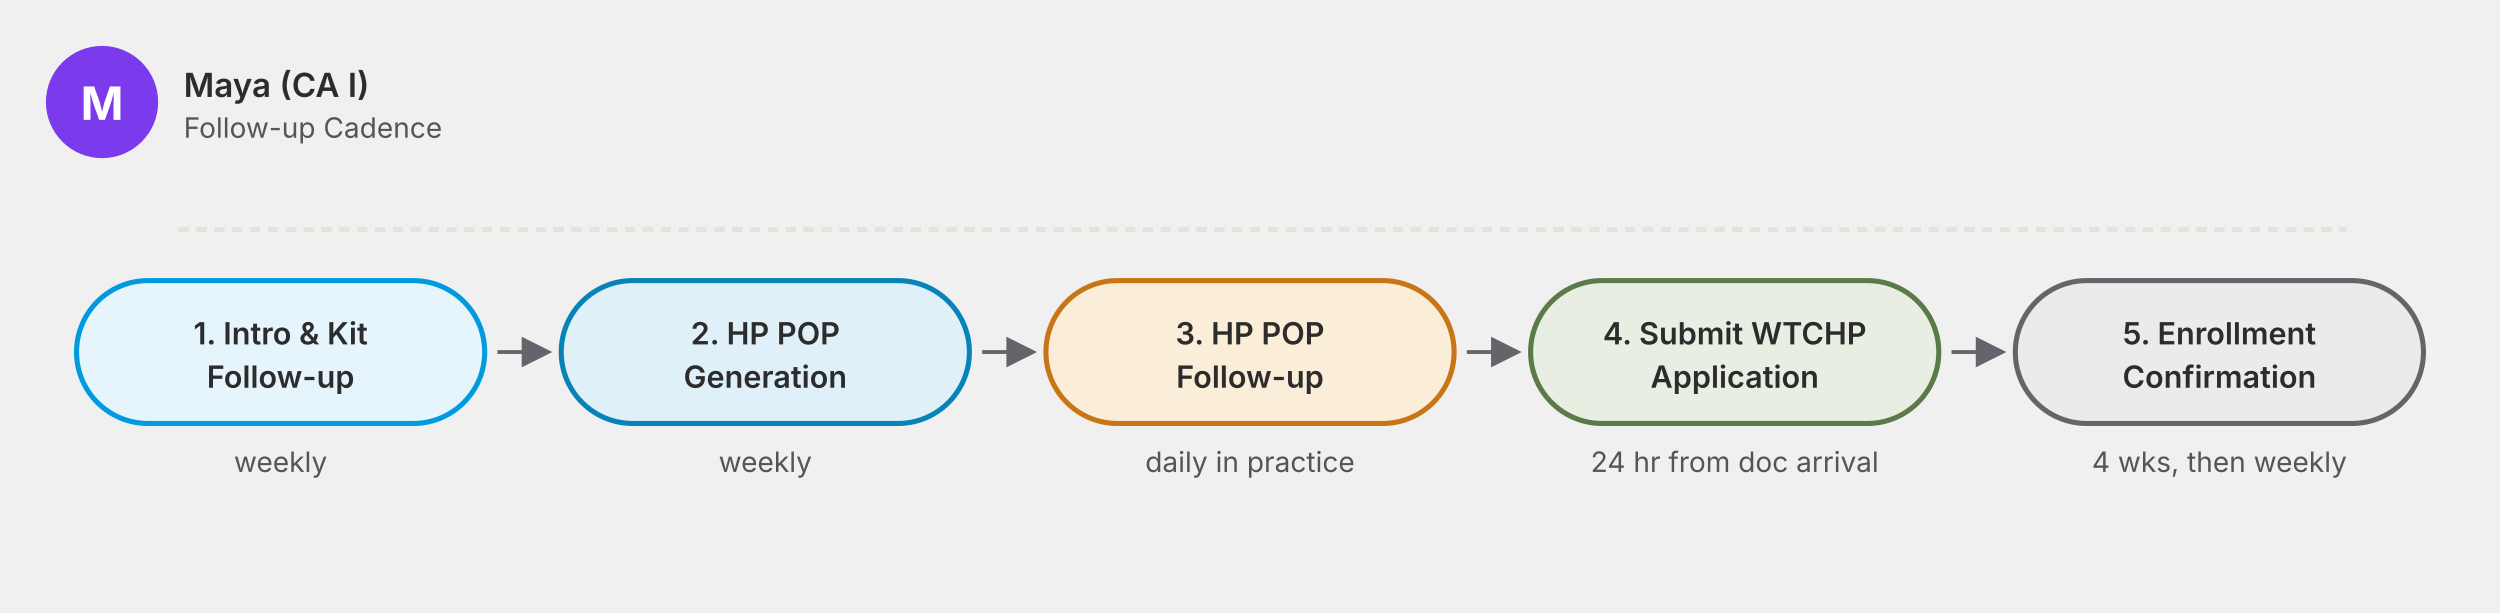
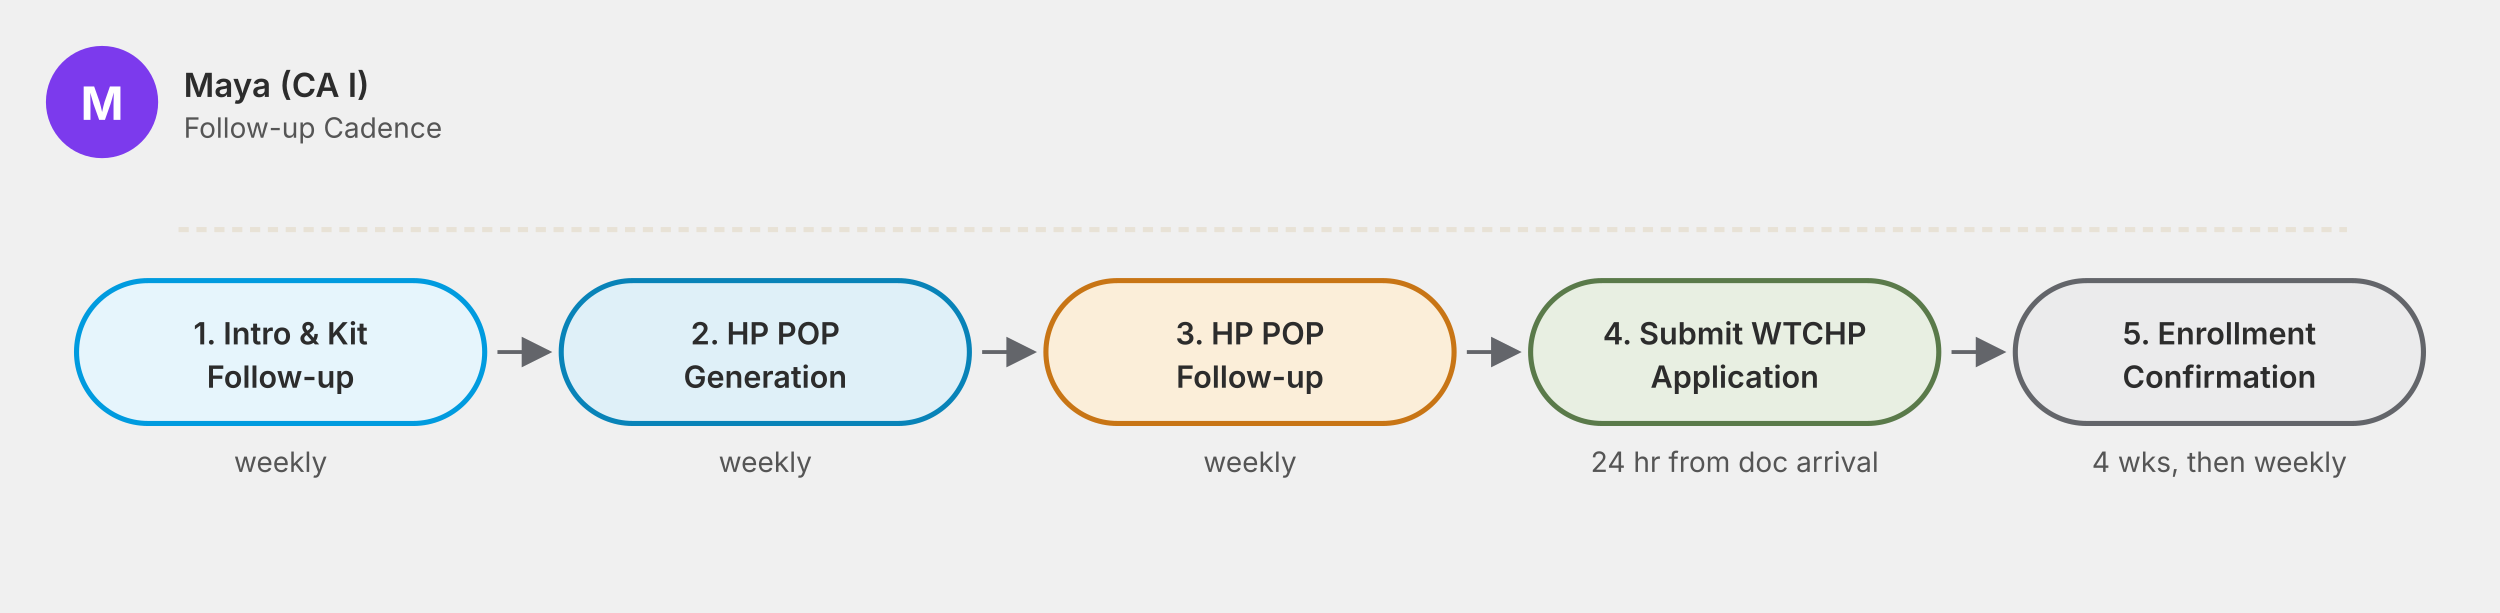
<svg xmlns="http://www.w3.org/2000/svg" viewBox="0 0 980 240" role="img" aria-label="Five touchpoints follow-up cadence diagram">
  <defs>
    <style>.t{font-family:system-ui,-apple-system,sans-serif;font-weight:600;fill:#2c2c2c}.s{font-family:system-ui,-apple-system,sans-serif;font-weight:400;fill:#555}.l{font-family:system-ui,-apple-system,sans-serif;font-weight:700;fill:#ffffff}</style>
    <marker id="arr" markerWidth="8" markerHeight="8" refX="7" refY="4" orient="auto">
      <polygon points="0 0, 8 4, 0 8" fill="#63656a" />
    </marker>
  </defs>
  <circle cx="40" cy="40" r="22" fill="#7c3aed" />
  <text x="40" y="47" text-anchor="middle" class="l" font-size="18">M</text>
  <text x="72" y="38" class="t" font-size="13">Maya (CA I)</text>
  <text x="72" y="54" class="s" font-size="11">Follow-up Cadence</text>
  <path d="M 70 90 L 920 90" stroke="#e8e2d6" stroke-width="2" stroke-dasharray="4,3" />
  <g>
    <rect x="30" y="110" width="160" height="56" rx="28" fill="#e6f5fc" stroke="#009bdf" stroke-width="2" />
    <text x="110" y="135" text-anchor="middle" class="t" font-size="12">1. Intro &amp; Kit</text>
    <text x="110" y="152" text-anchor="middle" class="t" font-size="12">Follow-up</text>
    <text x="110" y="185" text-anchor="middle" class="s" font-size="11">weekly</text>
  </g>
  <path d="M 195 138 L 215 138" stroke="#63656a" stroke-width="1.5" marker-end="url(#arr)" />
  <g>
    <rect x="220" y="110" width="160" height="56" rx="28" fill="#dff0f8" stroke="#0883b8" stroke-width="2" />
    <text x="300" y="135" text-anchor="middle" class="t" font-size="12">2. HP POP</text>
    <text x="300" y="152" text-anchor="middle" class="t" font-size="12">Generation</text>
    <text x="300" y="185" text-anchor="middle" class="s" font-size="11">weekly</text>
  </g>
  <path d="M 385 138 L 405 138" stroke="#63656a" stroke-width="1.5" marker-end="url(#arr)" />
  <g>
    <rect x="410" y="110" width="160" height="56" rx="28" fill="#fbeed9" stroke="#c87515" stroke-width="2" />
    <text x="490" y="135" text-anchor="middle" class="t" font-size="12">3. HP POP</text>
    <text x="490" y="152" text-anchor="middle" class="t" font-size="12">Follow-up</text>
-     <text x="490" y="185" text-anchor="middle" class="s" font-size="11">daily in practice</text>
+     <text x="490" y="185" text-anchor="middle" class="s" font-size="11">weekly</text>
  </g>
  <path d="M 575 138 L 595 138" stroke="#63656a" stroke-width="1.5" marker-end="url(#arr)" />
  <g>
    <rect x="600" y="110" width="160" height="56" rx="28" fill="#e8efe2" stroke="#5a7a4a" stroke-width="2" />
    <text x="680" y="135" text-anchor="middle" class="t" font-size="12">4. Submit WTCHP</text>
    <text x="680" y="152" text-anchor="middle" class="t" font-size="12">Application</text>
    <text x="680" y="185" text-anchor="middle" class="s" font-size="11">24 hr from doc arrival</text>
  </g>
  <path d="M 765 138 L 785 138" stroke="#63656a" stroke-width="1.5" marker-end="url(#arr)" />
  <g>
    <rect x="790" y="110" width="160" height="56" rx="28" fill="#ebebec" stroke="#63656a" stroke-width="2" />
    <text x="870" y="135" text-anchor="middle" class="t" font-size="12">5. Enrollment</text>
    <text x="870" y="152" text-anchor="middle" class="t" font-size="12">Confirmation</text>
    <text x="870" y="185" text-anchor="middle" class="s" font-size="11">4 wks, then weekly</text>
  </g>
</svg>
